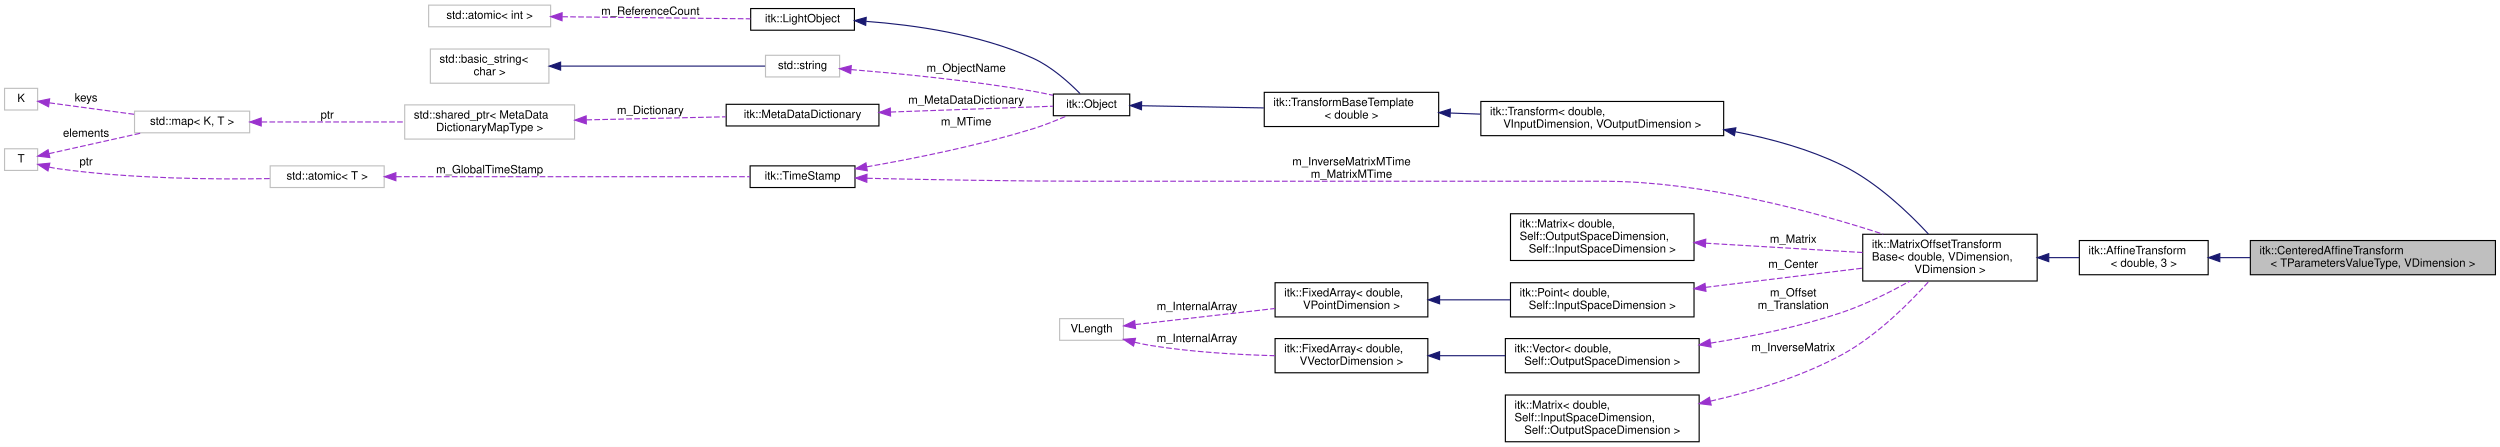
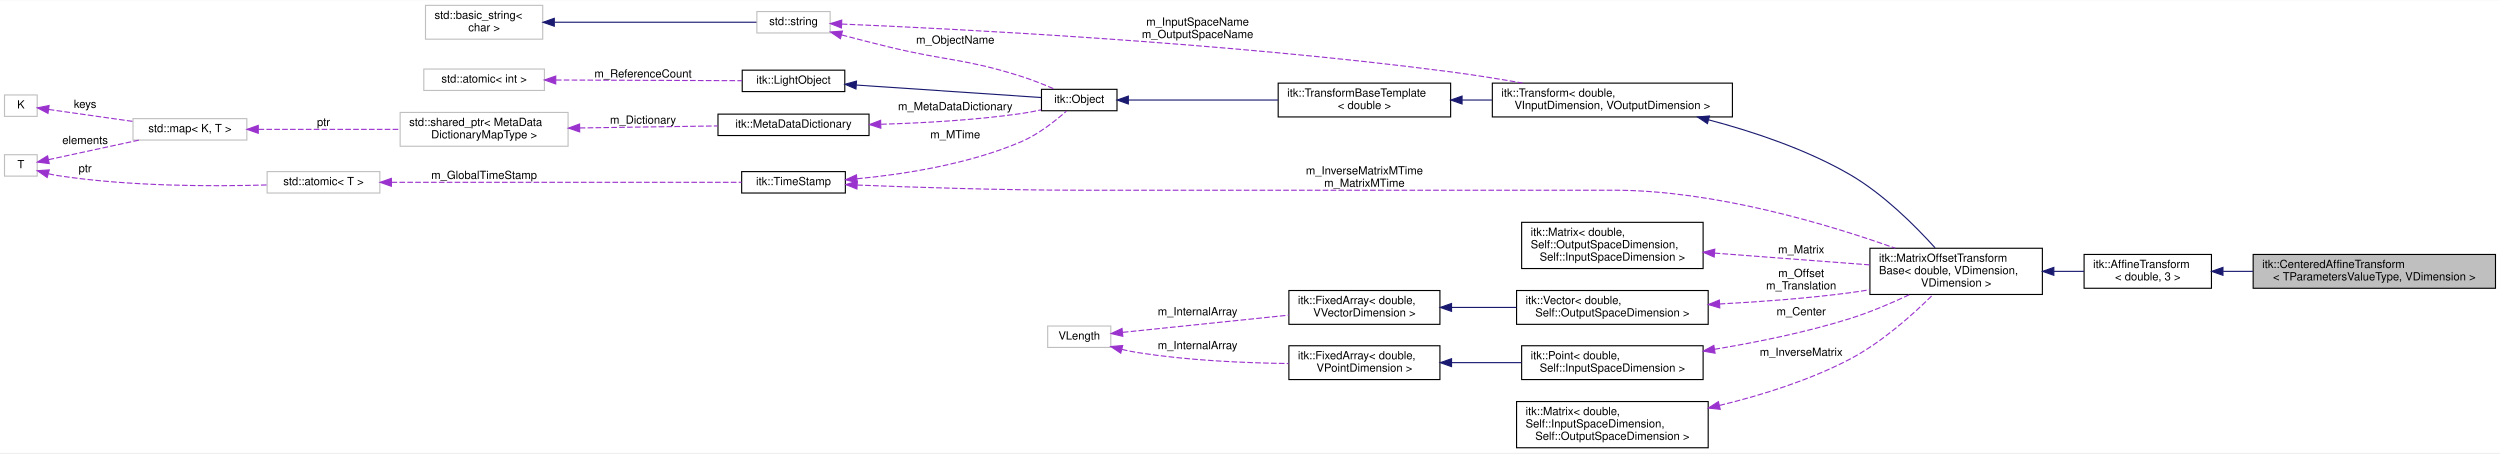
- <svg xmlns="http://www.w3.org/2000/svg" xmlns:xlink="http://www.w3.org/1999/xlink" width="2193pt" height="392pt" viewBox="0.00 0.00 2193.00 392.00">
-   <g id="graph0" class="graph" transform="scale(1 1) rotate(0) translate(4 388)">
-     <polygon fill="white" stroke="transparent" points="-4,4 -4,-388 2189,-388 2189,4 -4,4" />
+ <svg xmlns="http://www.w3.org/2000/svg" xmlns:xlink="http://www.w3.org/1999/xlink" width="2218pt" height="402pt" viewBox="0.00 0.00 2218.00 401.50">
+   <g id="graph0" class="graph" transform="scale(1 1) rotate(0) translate(4 397.5)">
+     <polygon fill="white" stroke="transparent" points="-4,4 -4,-397.5 2214,-397.5 2214,4 -4,4" />
    <g id="node1" class="node">
      <g id="a_node1">
        <a xlink:title="Affine transformation with a specified center of rotation.">
-           <polygon fill="#bfbfbf" stroke="black" points="1970,-147 1970,-177 2185,-177 2185,-147 1970,-147" />
-           <text text-anchor="start" x="1978" y="-165" font-family="Helvetica,sans-Serif" font-size="10.00">itk::CenteredAffineTransform</text>
-           <text text-anchor="middle" x="2077.5" y="-154" font-family="Helvetica,sans-Serif" font-size="10.00">&lt; TParametersValueType, VDimension &gt;</text>
+           <polygon fill="#bfbfbf" stroke="black" points="1995,-142 1995,-172 2210,-172 2210,-142 1995,-142" />
+           <text text-anchor="start" x="2003" y="-160" font-family="Helvetica,sans-Serif" font-size="10.00">itk::CenteredAffineTransform</text>
+           <text text-anchor="middle" x="2102.5" y="-149" font-family="Helvetica,sans-Serif" font-size="10.00">&lt; TParametersValueType, VDimension &gt;</text>
        </a>
      </g>
    </g>
    <g id="node2" class="node">
      <g id="a_node2">
        <a xlink:href="classitk_1_1AffineTransform.html" target="_top" xlink:title=" ">
-           <polygon fill="white" stroke="black" points="1820,-147 1820,-177 1933,-177 1933,-147 1820,-147" />
-           <text text-anchor="start" x="1828" y="-165" font-family="Helvetica,sans-Serif" font-size="10.00">itk::AffineTransform</text>
-           <text text-anchor="middle" x="1876.5" y="-154" font-family="Helvetica,sans-Serif" font-size="10.00">&lt; double, 3 &gt;</text>
+           <polygon fill="white" stroke="black" points="1845,-142 1845,-172 1958,-172 1958,-142 1845,-142" />
+           <text text-anchor="start" x="1853" y="-160" font-family="Helvetica,sans-Serif" font-size="10.00">itk::AffineTransform</text>
+           <text text-anchor="middle" x="1901.5" y="-149" font-family="Helvetica,sans-Serif" font-size="10.00">&lt; double, 3 &gt;</text>
        </a>
      </g>
    </g>
    <g id="edge1" class="edge">
-       <path fill="none" stroke="midnightblue" d="M1943.39,-162C1951.92,-162 1960.82,-162 1969.8,-162" />
-       <polygon fill="midnightblue" stroke="midnightblue" points="1943.2,-158.5 1933.2,-162 1943.2,-165.5 1943.2,-158.5" />
+       <path fill="none" stroke="midnightblue" d="M1968.39,-157C1976.92,-157 1985.82,-157 1994.8,-157" />
+       <polygon fill="midnightblue" stroke="midnightblue" points="1968.2,-153.5 1958.2,-157 1968.2,-160.5 1968.2,-153.5" />
    </g>
    <g id="node3" class="node">
      <g id="a_node3">
        <a xlink:href="classitk_1_1MatrixOffsetTransformBase.html" target="_top" xlink:title=" ">
-           <polygon fill="white" stroke="black" points="1630,-141.5 1630,-182.5 1783,-182.5 1783,-141.5 1630,-141.5" />
-           <text text-anchor="start" x="1638" y="-170.5" font-family="Helvetica,sans-Serif" font-size="10.00">itk::MatrixOffsetTransform</text>
-           <text text-anchor="start" x="1638" y="-159.5" font-family="Helvetica,sans-Serif" font-size="10.00">Base&lt; double, VDimension,</text>
-           <text text-anchor="middle" x="1706.5" y="-148.5" font-family="Helvetica,sans-Serif" font-size="10.00"> VDimension &gt;</text>
+           <polygon fill="white" stroke="black" points="1655,-136.5 1655,-177.5 1808,-177.5 1808,-136.5 1655,-136.5" />
+           <text text-anchor="start" x="1663" y="-165.5" font-family="Helvetica,sans-Serif" font-size="10.00">itk::MatrixOffsetTransform</text>
+           <text text-anchor="start" x="1663" y="-154.5" font-family="Helvetica,sans-Serif" font-size="10.00">Base&lt; double, VDimension,</text>
+           <text text-anchor="middle" x="1731.5" y="-143.5" font-family="Helvetica,sans-Serif" font-size="10.00"> VDimension &gt;</text>
        </a>
      </g>
    </g>
    <g id="edge2" class="edge">
-       <path fill="none" stroke="midnightblue" d="M1793.32,-162C1802.35,-162 1811.34,-162 1819.89,-162" />
-       <polygon fill="midnightblue" stroke="midnightblue" points="1793.15,-158.5 1783.15,-162 1793.15,-165.5 1793.15,-158.5" />
+       <path fill="none" stroke="midnightblue" d="M1818.32,-157C1827.35,-157 1836.34,-157 1844.89,-157" />
+       <polygon fill="midnightblue" stroke="midnightblue" points="1818.15,-153.5 1808.15,-157 1818.15,-160.5 1818.15,-153.5" />
    </g>
    <g id="node4" class="node">
      <g id="a_node4">
        <a xlink:href="classitk_1_1Transform.html" target="_top" xlink:title=" ">
-           <polygon fill="white" stroke="black" points="1295,-269 1295,-299 1508,-299 1508,-269 1295,-269" />
-           <text text-anchor="start" x="1303" y="-287" font-family="Helvetica,sans-Serif" font-size="10.00">itk::Transform&lt; double,</text>
-           <text text-anchor="middle" x="1401.5" y="-276" font-family="Helvetica,sans-Serif" font-size="10.00"> VInputDimension, VOutputDimension &gt;</text>
+           <polygon fill="white" stroke="black" points="1320,-294 1320,-324 1533,-324 1533,-294 1320,-294" />
+           <text text-anchor="start" x="1328" y="-312" font-family="Helvetica,sans-Serif" font-size="10.00">itk::Transform&lt; double,</text>
+           <text text-anchor="middle" x="1426.5" y="-301" font-family="Helvetica,sans-Serif" font-size="10.00"> VInputDimension, VOutputDimension &gt;</text>
        </a>
      </g>
    </g>
    <g id="edge3" class="edge">
-       <path fill="none" stroke="midnightblue" d="M1518.37,-272.38C1549.83,-266.31 1583.14,-257.07 1612,-243 1642.12,-228.32 1670.25,-201.45 1687.63,-182.7" />
-       <polygon fill="midnightblue" stroke="midnightblue" points="1517.44,-268.99 1508.23,-274.24 1518.7,-275.88 1517.44,-268.99" />
+       <path fill="none" stroke="midnightblue" d="M1511.95,-291.41C1551.61,-280.94 1598.51,-265.27 1637,-243 1666.97,-225.66 1695.35,-197.24 1712.81,-177.86" />
+       <polygon fill="midnightblue" stroke="midnightblue" points="1510.85,-288.08 1502.04,-293.96 1512.59,-294.86 1510.85,-288.08" />
    </g>
    <g id="node5" class="node">
      <g id="a_node5">
        <a xlink:href="classitk_1_1TransformBaseTemplate.html" target="_top" xlink:title=" ">
-           <polygon fill="white" stroke="black" points="1105,-277 1105,-307 1258,-307 1258,-277 1105,-277" />
-           <text text-anchor="start" x="1113" y="-295" font-family="Helvetica,sans-Serif" font-size="10.00">itk::TransformBaseTemplate</text>
-           <text text-anchor="middle" x="1181.5" y="-284" font-family="Helvetica,sans-Serif" font-size="10.00">&lt; double &gt;</text>
+           <polygon fill="white" stroke="black" points="1130,-294 1130,-324 1283,-324 1283,-294 1130,-294" />
+           <text text-anchor="start" x="1138" y="-312" font-family="Helvetica,sans-Serif" font-size="10.00">itk::TransformBaseTemplate</text>
+           <text text-anchor="middle" x="1206.5" y="-301" font-family="Helvetica,sans-Serif" font-size="10.00">&lt; double &gt;</text>
        </a>
      </g>
    </g>
    <g id="edge4" class="edge">
-       <path fill="none" stroke="midnightblue" d="M1268.22,-288.85C1276.9,-288.54 1285.79,-288.21 1294.65,-287.88" />
-       <polygon fill="midnightblue" stroke="midnightblue" points="1268,-285.36 1258.13,-289.22 1268.26,-292.36 1268,-285.36" />
+       <path fill="none" stroke="midnightblue" d="M1293.22,-309C1301.9,-309 1310.79,-309 1319.65,-309" />
+       <polygon fill="midnightblue" stroke="midnightblue" points="1293.13,-305.5 1283.13,-309 1293.13,-312.5 1293.13,-305.5" />
    </g>
    <g id="node6" class="node">
      <g id="a_node6">
        <a xlink:href="classitk_1_1Object.html" target="_top" xlink:title="Base class for most ITK classes.">
-           <polygon fill="white" stroke="black" points="920,-286.5 920,-305.5 987,-305.5 987,-286.5 920,-286.5" />
-           <text text-anchor="middle" x="953.5" y="-293.5" font-family="Helvetica,sans-Serif" font-size="10.00">itk::Object</text>
+           <polygon fill="white" stroke="black" points="920,-299.5 920,-318.5 987,-318.5 987,-299.5 920,-299.5" />
+           <text text-anchor="middle" x="953.5" y="-306.5" font-family="Helvetica,sans-Serif" font-size="10.00">itk::Object</text>
        </a>
      </g>
    </g>
    <g id="edge5" class="edge">
-       <path fill="none" stroke="midnightblue" d="M997.56,-295.24C1027.76,-294.7 1068.94,-293.97 1104.58,-293.34" />
-       <polygon fill="midnightblue" stroke="midnightblue" points="997.3,-291.74 987.36,-295.42 997.42,-298.74 997.3,-291.74" />
+       <path fill="none" stroke="midnightblue" d="M997.28,-309C1033.53,-309 1086.38,-309 1129.76,-309" />
+       <polygon fill="midnightblue" stroke="midnightblue" points="997.06,-305.5 987.06,-309 997.06,-312.5 997.06,-305.5" />
    </g>
    <g id="node7" class="node">
      <g id="a_node7">
        <a xlink:href="classitk_1_1LightObject.html" target="_top" xlink:title="Light weight base class for most itk classes.">
-           <polygon fill="white" stroke="black" points="654.5,-361.5 654.5,-380.5 745.5,-380.5 745.5,-361.5 654.5,-361.5" />
-           <text text-anchor="middle" x="700" y="-368.5" font-family="Helvetica,sans-Serif" font-size="10.00">itk::LightObject</text>
+           <polygon fill="white" stroke="black" points="654.5,-316.5 654.5,-335.5 745.5,-335.5 745.5,-316.5 654.5,-316.5" />
+           <text text-anchor="middle" x="700" y="-323.5" font-family="Helvetica,sans-Serif" font-size="10.00">itk::LightObject</text>
        </a>
      </g>
    </g>
    <g id="edge6" class="edge">
-       <path fill="none" stroke="midnightblue" d="M755.85,-369.25C797.55,-366.17 855.48,-358.04 902,-337 918.46,-329.55 934.07,-315.4 943.47,-305.83" />
-       <polygon fill="midnightblue" stroke="midnightblue" points="755.36,-365.77 745.62,-369.93 755.83,-372.76 755.36,-365.77" />
+       <path fill="none" stroke="midnightblue" d="M755.69,-322.3C805.77,-318.92 878.25,-314.02 919.84,-311.21" />
+       <polygon fill="midnightblue" stroke="midnightblue" points="755.41,-318.81 745.67,-322.98 755.89,-325.8 755.41,-318.81" />
    </g>
    <g id="node8" class="node">
      <g id="a_node8">
        <a xlink:title=" ">
-           <polygon fill="white" stroke="#bfbfbf" points="372,-364.5 372,-383.5 479,-383.5 479,-364.5 372,-364.5" />
-           <text text-anchor="middle" x="425.5" y="-371.5" font-family="Helvetica,sans-Serif" font-size="10.00">std::atomic&lt; int &gt;</text>
+           <polygon fill="white" stroke="#bfbfbf" points="372,-317.5 372,-336.5 479,-336.5 479,-317.5 372,-317.5" />
+           <text text-anchor="middle" x="425.5" y="-324.5" font-family="Helvetica,sans-Serif" font-size="10.00">std::atomic&lt; int &gt;</text>
        </a>
      </g>
    </g>
    <g id="edge7" class="edge">
-       <path fill="none" stroke="#9a32cd" stroke-dasharray="5,2" d="M489.18,-373.31C539.64,-372.75 609.33,-371.99 654.29,-371.49" />
-       <polygon fill="#9a32cd" stroke="#9a32cd" points="489,-369.81 479.04,-373.42 489.08,-376.81 489,-369.81" />
-       <text text-anchor="middle" x="566.5" y="-375" font-family="Helvetica,sans-Serif" font-size="10.00"> m_ReferenceCount</text>
+       <path fill="none" stroke="#9a32cd" stroke-dasharray="5,2" d="M489.18,-326.77C539.64,-326.58 609.33,-326.33 654.29,-326.16" />
+       <polygon fill="#9a32cd" stroke="#9a32cd" points="489.03,-323.27 479.04,-326.81 489.05,-330.27 489.03,-323.27" />
+       <text text-anchor="middle" x="566.5" y="-329" font-family="Helvetica,sans-Serif" font-size="10.00"> m_ReferenceCount</text>
    </g>
    <g id="node9" class="node">
      <g id="a_node9">
        <a xlink:title="STL class.">
-           <polygon fill="white" stroke="#bfbfbf" points="667.5,-320.5 667.5,-339.5 732.5,-339.5 732.5,-320.5 667.5,-320.5" />
-           <text text-anchor="middle" x="700" y="-327.5" font-family="Helvetica,sans-Serif" font-size="10.00">std::string</text>
-         </a>
-       </g>
+           <polygon fill="white" stroke="#bfbfbf" points="667.5,-368.5 667.5,-387.5 732.5,-387.5 732.5,-368.5 667.5,-368.5" />
+           <text text-anchor="middle" x="700" y="-375.5" font-family="Helvetica,sans-Serif" font-size="10.00">std::string</text>
+         </a>
+       </g>
+     </g>
+     <g id="edge18" class="edge">
+       <path fill="none" stroke="#9a32cd" stroke-dasharray="5,2" d="M742.82,-376.41C838.69,-372.41 1081.56,-360.34 1283,-334 1303.8,-331.28 1326.19,-327.68 1346.92,-324.05" />
+       <polygon fill="#9a32cd" stroke="#9a32cd" points="742.52,-372.92 732.67,-376.82 742.8,-379.91 742.52,-372.92" />
+       <text text-anchor="middle" x="1058.5" y="-375" font-family="Helvetica,sans-Serif" font-size="10.00"> m_InputSpaceName</text>
+       <text text-anchor="middle" x="1058.5" y="-364" font-family="Helvetica,sans-Serif" font-size="10.00">m_OutputSpaceName</text>
    </g>
    <g id="edge8" class="edge">
-       <path fill="none" stroke="#9a32cd" stroke-dasharray="5,2" d="M742.61,-326.96C783.41,-323.63 847.27,-317.46 902,-308 907.77,-307 913.87,-305.74 919.75,-304.41" />
-       <polygon fill="#9a32cd" stroke="#9a32cd" points="742.19,-323.49 732.5,-327.77 742.75,-330.46 742.19,-323.49" />
-       <text text-anchor="middle" x="843.5" y="-325" font-family="Helvetica,sans-Serif" font-size="10.00"> m_ObjectName</text>
+       <path fill="none" stroke="#9a32cd" stroke-dasharray="5,2" d="M742.78,-366.73C756.23,-363.19 771.22,-359.33 785,-356 836.77,-343.47 851.21,-346.07 902,-330 911.96,-326.85 922.68,-322.53 931.68,-318.63" />
+       <polygon fill="#9a32cd" stroke="#9a32cd" points="741.61,-363.42 732.84,-369.36 743.4,-370.18 741.61,-363.42" />
+       <text text-anchor="middle" x="843.5" y="-359" font-family="Helvetica,sans-Serif" font-size="10.00"> m_ObjectName</text>
    </g>
    <g id="node10" class="node">
      <g id="a_node10">
        <a xlink:title="STL class.">
-           <polygon fill="white" stroke="#bfbfbf" points="373.5,-315 373.5,-345 477.5,-345 477.5,-315 373.5,-315" />
-           <text text-anchor="start" x="381.5" y="-333" font-family="Helvetica,sans-Serif" font-size="10.00">std::basic_string&lt;</text>
-           <text text-anchor="middle" x="425.5" y="-322" font-family="Helvetica,sans-Serif" font-size="10.00"> char &gt;</text>
+           <polygon fill="white" stroke="#bfbfbf" points="373.5,-363 373.5,-393 477.5,-393 477.5,-363 373.5,-363" />
+           <text text-anchor="start" x="381.5" y="-381" font-family="Helvetica,sans-Serif" font-size="10.00">std::basic_string&lt;</text>
+           <text text-anchor="middle" x="425.5" y="-370" font-family="Helvetica,sans-Serif" font-size="10.00"> char &gt;</text>
        </a>
      </g>
    </g>
    <g id="edge9" class="edge">
-       <path fill="none" stroke="midnightblue" d="M487.85,-330C543.49,-330 623.3,-330 667.14,-330" />
-       <polygon fill="midnightblue" stroke="midnightblue" points="487.76,-326.5 477.76,-330 487.76,-333.5 487.76,-326.5" />
+       <path fill="none" stroke="midnightblue" d="M487.85,-378C543.49,-378 623.3,-378 667.14,-378" />
+       <polygon fill="midnightblue" stroke="midnightblue" points="487.76,-374.5 477.76,-378 487.76,-381.5 487.76,-374.5" />
    </g>
    <g id="node11" class="node">
      <g id="a_node11">
        <a xlink:href="classitk_1_1MetaDataDictionary.html" target="_top" xlink:title="Provides a mechanism for storing a collection of arbitrary data types.">
          <polygon fill="white" stroke="black" points="633,-277.5 633,-296.5 767,-296.5 767,-277.5 633,-277.5" />
          <text text-anchor="middle" x="700" y="-284.5" font-family="Helvetica,sans-Serif" font-size="10.00">itk::MetaDataDictionary</text>
        </a>
      </g>
    </g>
    <g id="edge10" class="edge">
-       <path fill="none" stroke="#9a32cd" stroke-dasharray="5,2" d="M777.08,-289.72C824.79,-291.43 883.88,-293.54 919.85,-294.83" />
-       <polygon fill="#9a32cd" stroke="#9a32cd" points="777.2,-286.22 767.08,-289.36 776.95,-293.22 777.2,-286.22" />
-       <text text-anchor="middle" x="843.5" y="-297" font-family="Helvetica,sans-Serif" font-size="10.00"> m_MetaDataDictionary</text>
+       <path fill="none" stroke="#9a32cd" stroke-dasharray="5,2" d="M777.75,-287.52C815.36,-288.61 861.21,-291.19 902,-297 907.8,-297.83 913.91,-299.01 919.8,-300.31" />
+       <polygon fill="#9a32cd" stroke="#9a32cd" points="777.47,-284.01 767.38,-287.25 777.28,-291.01 777.47,-284.01" />
+       <text text-anchor="middle" x="843.5" y="-300" font-family="Helvetica,sans-Serif" font-size="10.00"> m_MetaDataDictionary</text>
    </g>
    <g id="node12" class="node">
      <g id="a_node12">
        <a xlink:title=" ">
-           <polygon fill="white" stroke="#bfbfbf" points="351,-266 351,-296 500,-296 500,-266 351,-266" />
-           <text text-anchor="start" x="359" y="-284" font-family="Helvetica,sans-Serif" font-size="10.00">std::shared_ptr&lt; MetaData</text>
-           <text text-anchor="middle" x="425.5" y="-273" font-family="Helvetica,sans-Serif" font-size="10.00">DictionaryMapType &gt;</text>
+           <polygon fill="white" stroke="#bfbfbf" points="351,-268 351,-298 500,-298 500,-268 351,-268" />
+           <text text-anchor="start" x="359" y="-286" font-family="Helvetica,sans-Serif" font-size="10.00">std::shared_ptr&lt; MetaData</text>
+           <text text-anchor="middle" x="425.5" y="-275" font-family="Helvetica,sans-Serif" font-size="10.00">DictionaryMapType &gt;</text>
        </a>
      </g>
    </g>
    <g id="edge11" class="edge">
-       <path fill="none" stroke="#9a32cd" stroke-dasharray="5,2" d="M510.34,-282.85C549.65,-283.71 595.82,-284.73 632.65,-285.54" />
-       <polygon fill="#9a32cd" stroke="#9a32cd" points="510.32,-279.34 500.24,-282.62 510.16,-286.34 510.32,-279.34" />
+       <path fill="none" stroke="#9a32cd" stroke-dasharray="5,2" d="M510.34,-284.23C549.65,-284.81 595.82,-285.49 632.65,-286.03" />
+       <polygon fill="#9a32cd" stroke="#9a32cd" points="510.29,-280.73 500.24,-284.08 510.19,-287.73 510.29,-280.73" />
      <text text-anchor="middle" x="566.5" y="-288" font-family="Helvetica,sans-Serif" font-size="10.00"> m_Dictionary</text>
    </g>
    <g id="node13" class="node">
      <g id="a_node13">
        <a xlink:title="STL class.">
-           <polygon fill="white" stroke="#bfbfbf" points="114,-271.5 114,-290.5 215,-290.5 215,-271.5 114,-271.5" />
-           <text text-anchor="middle" x="164.5" y="-278.5" font-family="Helvetica,sans-Serif" font-size="10.00">std::map&lt; K, T &gt;</text>
+           <polygon fill="white" stroke="#bfbfbf" points="114,-273.5 114,-292.5 215,-292.5 215,-273.5 114,-273.5" />
+           <text text-anchor="middle" x="164.5" y="-280.5" font-family="Helvetica,sans-Serif" font-size="10.00">std::map&lt; K, T &gt;</text>
        </a>
      </g>
    </g>
    <g id="edge12" class="edge">
-       <path fill="none" stroke="#9a32cd" stroke-dasharray="5,2" d="M225.34,-281C262.61,-281 310.86,-281 350.52,-281" />
-       <polygon fill="#9a32cd" stroke="#9a32cd" points="225.13,-277.5 215.13,-281 225.13,-284.5 225.13,-277.5" />
-       <text text-anchor="middle" x="283" y="-284" font-family="Helvetica,sans-Serif" font-size="10.00"> ptr</text>
+       <path fill="none" stroke="#9a32cd" stroke-dasharray="5,2" d="M225.34,-283C262.61,-283 310.86,-283 350.52,-283" />
+       <polygon fill="#9a32cd" stroke="#9a32cd" points="225.13,-279.5 215.13,-283 225.13,-286.5 225.13,-279.5" />
+       <text text-anchor="middle" x="283" y="-286" font-family="Helvetica,sans-Serif" font-size="10.00"> ptr</text>
    </g>
    <g id="node14" class="node">
      <g id="a_node14">
        <a xlink:title=" ">
-           <polygon fill="white" stroke="#bfbfbf" points="0,-291.5 0,-310.5 29,-310.5 29,-291.5 0,-291.5" />
-           <text text-anchor="middle" x="14.5" y="-298.5" font-family="Helvetica,sans-Serif" font-size="10.00">K</text>
+           <polygon fill="white" stroke="#bfbfbf" points="0,-294.5 0,-313.5 29,-313.5 29,-294.5 0,-294.5" />
+           <text text-anchor="middle" x="14.5" y="-301.5" font-family="Helvetica,sans-Serif" font-size="10.00">K</text>
        </a>
      </g>
    </g>
    <g id="edge13" class="edge">
-       <path fill="none" stroke="#9a32cd" stroke-dasharray="5,2" d="M39.24,-297.79C59.28,-295.08 88.63,-291.12 113.78,-287.72" />
-       <polygon fill="#9a32cd" stroke="#9a32cd" points="38.6,-294.35 29.16,-299.15 39.54,-301.28 38.6,-294.35" />
-       <text text-anchor="middle" x="71.5" y="-299" font-family="Helvetica,sans-Serif" font-size="10.00"> keys</text>
+       <path fill="none" stroke="#9a32cd" stroke-dasharray="5,2" d="M39.24,-300.63C59.28,-297.79 88.63,-293.62 113.78,-290.05" />
+       <polygon fill="#9a32cd" stroke="#9a32cd" points="38.57,-297.19 29.16,-302.06 39.55,-304.12 38.57,-297.19" />
+       <text text-anchor="middle" x="71.5" y="-302" font-family="Helvetica,sans-Serif" font-size="10.00"> keys</text>
    </g>
    <g id="node15" class="node">
      <g id="a_node15">
        <a xlink:title=" ">
-           <polygon fill="white" stroke="#bfbfbf" points="0,-238.5 0,-257.5 29,-257.5 29,-238.5 0,-238.5" />
-           <text text-anchor="middle" x="14.5" y="-245.5" font-family="Helvetica,sans-Serif" font-size="10.00">T</text>
+           <polygon fill="white" stroke="#bfbfbf" points="0,-241.5 0,-260.5 29,-260.5 29,-241.5 0,-241.5" />
+           <text text-anchor="middle" x="14.5" y="-248.5" font-family="Helvetica,sans-Serif" font-size="10.00">T</text>
        </a>
      </g>
    </g>
    <g id="edge14" class="edge">
-       <path fill="none" stroke="#9a32cd" stroke-dasharray="5,2" d="M38.92,-253.22C60.82,-258.11 94.06,-265.52 120.69,-271.46" />
-       <polygon fill="#9a32cd" stroke="#9a32cd" points="39.68,-249.81 29.16,-251.05 38.16,-256.64 39.68,-249.81" />
-       <text text-anchor="middle" x="71.5" y="-268" font-family="Helvetica,sans-Serif" font-size="10.00"> elements</text>
+       <path fill="none" stroke="#9a32cd" stroke-dasharray="5,2" d="M39.07,-256.1C60.61,-260.75 93.04,-267.77 119.4,-273.46" />
+       <polygon fill="#9a32cd" stroke="#9a32cd" points="39.67,-252.65 29.16,-253.95 38.19,-259.49 39.67,-252.65" />
+       <text text-anchor="middle" x="71.5" y="-270" font-family="Helvetica,sans-Serif" font-size="10.00"> elements</text>
    </g>
    <g id="node17" class="node">
      <g id="a_node17">
        <a xlink:title="STL class.">
-           <polygon fill="white" stroke="#bfbfbf" points="233,-223.5 233,-242.5 333,-242.5 333,-223.5 233,-223.5" />
-           <text text-anchor="middle" x="283" y="-230.5" font-family="Helvetica,sans-Serif" font-size="10.00">std::atomic&lt; T &gt;</text>
+           <polygon fill="white" stroke="#bfbfbf" points="233,-226.5 233,-245.5 333,-245.5 333,-226.5 233,-226.5" />
+           <text text-anchor="middle" x="283" y="-233.5" font-family="Helvetica,sans-Serif" font-size="10.00">std::atomic&lt; T &gt;</text>
        </a>
      </g>
    </g>
    <g id="edge17" class="edge">
-       <path fill="none" stroke="#9a32cd" stroke-dasharray="5,2" d="M39.06,-241.42C41.72,-240.86 44.41,-240.36 47,-240 110.66,-231.08 184.94,-230.48 232.68,-231.35" />
-       <polygon fill="#9a32cd" stroke="#9a32cd" points="38.06,-238.07 29.17,-243.83 39.71,-244.87 38.06,-238.07" />
-       <text text-anchor="middle" x="71.5" y="-243" font-family="Helvetica,sans-Serif" font-size="10.00"> ptr</text>
+       <path fill="none" stroke="#9a32cd" stroke-dasharray="5,2" d="M39.03,-243.58C41.7,-242.95 44.39,-242.4 47,-242 110.54,-232.27 184.85,-232.24 232.62,-233.66" />
+       <polygon fill="#9a32cd" stroke="#9a32cd" points="37.85,-240.27 29.13,-246.29 39.7,-247.03 37.85,-240.27" />
+       <text text-anchor="middle" x="71.5" y="-245" font-family="Helvetica,sans-Serif" font-size="10.00"> ptr</text>
    </g>
    <g id="node16" class="node">
      <g id="a_node16">
        <a xlink:href="classitk_1_1TimeStamp.html" target="_top" xlink:title="Generate a unique, increasing time value.">
-           <polygon fill="white" stroke="black" points="654,-223.5 654,-242.5 746,-242.5 746,-223.5 654,-223.5" />
-           <text text-anchor="middle" x="700" y="-230.5" font-family="Helvetica,sans-Serif" font-size="10.00">itk::TimeStamp</text>
-         </a>
-       </g>
-     </g>
-     <g id="edge25" class="edge">
-       <path fill="none" stroke="#9a32cd" stroke-dasharray="5,2" d="M756.57,-231.61C807.53,-230.45 885.09,-229 952.5,-229 952.5,-229 952.5,-229 1402.5,-229 1489.64,-229 1587.63,-202.25 1647.97,-182.56" />
-       <polygon fill="#9a32cd" stroke="#9a32cd" points="756.35,-228.11 746.43,-231.84 756.51,-235.11 756.35,-228.11" />
-       <text text-anchor="middle" x="1181.5" y="-243" font-family="Helvetica,sans-Serif" font-size="10.00"> m_InverseMatrixMTime</text>
-       <text text-anchor="middle" x="1181.5" y="-232" font-family="Helvetica,sans-Serif" font-size="10.00">m_MatrixMTime</text>
+           <polygon fill="white" stroke="black" points="654,-226.5 654,-245.5 746,-245.5 746,-226.5 654,-226.5" />
+           <text text-anchor="middle" x="700" y="-233.5" font-family="Helvetica,sans-Serif" font-size="10.00">itk::TimeStamp</text>
+         </a>
+       </g>
+     </g>
+     <g id="edge26" class="edge">
+       <path fill="none" stroke="#9a32cd" stroke-dasharray="5,2" d="M756.56,-233.57C807.52,-231.55 885.07,-229 952.5,-229 952.5,-229 952.5,-229 1427.5,-229 1517.12,-229 1617.71,-198.82 1677.49,-177.54" />
+       <polygon fill="#9a32cd" stroke="#9a32cd" points="756.27,-230.07 746.42,-233.98 756.56,-237.07 756.27,-230.07" />
+       <text text-anchor="middle" x="1206.5" y="-243" font-family="Helvetica,sans-Serif" font-size="10.00"> m_InverseMatrixMTime</text>
+       <text text-anchor="middle" x="1206.5" y="-232" font-family="Helvetica,sans-Serif" font-size="10.00">m_MatrixMTime</text>
    </g>
    <g id="edge15" class="edge">
-       <path fill="none" stroke="#9a32cd" stroke-dasharray="5,2" d="M756.33,-241.67C797.11,-248.76 853.65,-260.04 902,-275 911.98,-278.09 922.71,-282.4 931.7,-286.31" />
-       <polygon fill="#9a32cd" stroke="#9a32cd" points="756.77,-238.2 746.32,-239.96 755.59,-245.1 756.77,-238.2" />
-       <text text-anchor="middle" x="843.5" y="-278" font-family="Helvetica,sans-Serif" font-size="10.00"> m_MTime</text>
+       <path fill="none" stroke="#9a32cd" stroke-dasharray="5,2" d="M756.37,-239.15C797.86,-243.1 855.29,-251.99 902,-272 917.39,-278.59 932.53,-290.64 942.16,-299.2" />
+       <polygon fill="#9a32cd" stroke="#9a32cd" points="756.45,-235.65 746.18,-238.25 755.84,-242.62 756.45,-235.65" />
+       <text text-anchor="middle" x="843.5" y="-275" font-family="Helvetica,sans-Serif" font-size="10.00"> m_MTime</text>
    </g>
    <g id="edge16" class="edge">
-       <path fill="none" stroke="#9a32cd" stroke-dasharray="5,2" d="M343.37,-233C427.26,-233 578.65,-233 653.94,-233" />
-       <polygon fill="#9a32cd" stroke="#9a32cd" points="343.24,-229.5 333.24,-233 343.24,-236.5 343.24,-229.5" />
-       <text text-anchor="middle" x="425.5" y="-236" font-family="Helvetica,sans-Serif" font-size="10.00"> m_GlobalTimeStamp</text>
+       <path fill="none" stroke="#9a32cd" stroke-dasharray="5,2" d="M343.37,-236C427.26,-236 578.65,-236 653.94,-236" />
+       <polygon fill="#9a32cd" stroke="#9a32cd" points="343.24,-232.5 333.24,-236 343.24,-239.5 343.24,-232.5" />
+       <text text-anchor="middle" x="425.5" y="-239" font-family="Helvetica,sans-Serif" font-size="10.00"> m_GlobalTimeStamp</text>
    </g>
    <g id="node18" class="node">
      <g id="a_node18">
        <a xlink:href="classitk_1_1Matrix.html" target="_top" xlink:title=" ">
-           <polygon fill="white" stroke="black" points="1321,-159.5 1321,-200.5 1482,-200.5 1482,-159.5 1321,-159.5" />
-           <text text-anchor="start" x="1329" y="-188.5" font-family="Helvetica,sans-Serif" font-size="10.00">itk::Matrix&lt; double,</text>
-           <text text-anchor="start" x="1329" y="-177.5" font-family="Helvetica,sans-Serif" font-size="10.00"> Self::OutputSpaceDimension,</text>
-           <text text-anchor="middle" x="1401.5" y="-166.5" font-family="Helvetica,sans-Serif" font-size="10.00"> Self::InputSpaceDimension &gt;</text>
-         </a>
-       </g>
-     </g>
-     <g id="edge18" class="edge">
-       <path fill="none" stroke="#9a32cd" stroke-dasharray="5,2" d="M1492.18,-174.67C1535.96,-172.07 1588.06,-168.98 1629.81,-166.5" />
-       <polygon fill="#9a32cd" stroke="#9a32cd" points="1491.88,-171.18 1482.11,-175.27 1492.3,-178.17 1491.88,-171.18" />
-       <text text-anchor="middle" x="1569" y="-175" font-family="Helvetica,sans-Serif" font-size="10.00"> m_Matrix</text>
+           <polygon fill="white" stroke="black" points="1346,-159.5 1346,-200.5 1507,-200.5 1507,-159.5 1346,-159.5" />
+           <text text-anchor="start" x="1354" y="-188.5" font-family="Helvetica,sans-Serif" font-size="10.00">itk::Matrix&lt; double,</text>
+           <text text-anchor="start" x="1354" y="-177.5" font-family="Helvetica,sans-Serif" font-size="10.00"> Self::OutputSpaceDimension,</text>
+           <text text-anchor="middle" x="1426.5" y="-166.5" font-family="Helvetica,sans-Serif" font-size="10.00"> Self::InputSpaceDimension &gt;</text>
+         </a>
+       </g>
+     </g>
+     <g id="edge19" class="edge">
+       <path fill="none" stroke="#9a32cd" stroke-dasharray="5,2" d="M1517.18,-173.19C1560.96,-169.87 1613.06,-165.91 1654.81,-162.75" />
+       <polygon fill="#9a32cd" stroke="#9a32cd" points="1516.82,-169.71 1507.11,-173.96 1517.35,-176.69 1516.82,-169.71" />
+       <text text-anchor="middle" x="1594" y="-173" font-family="Helvetica,sans-Serif" font-size="10.00"> m_Matrix</text>
    </g>
    <g id="node19" class="node">
      <g id="a_node19">
        <a xlink:href="classitk_1_1Point.html" target="_top" xlink:title=" ">
-           <polygon fill="white" stroke="black" points="1321,-110 1321,-140 1482,-140 1482,-110 1321,-110" />
-           <text text-anchor="start" x="1329" y="-128" font-family="Helvetica,sans-Serif" font-size="10.00">itk::Point&lt; double,</text>
-           <text text-anchor="middle" x="1401.5" y="-117" font-family="Helvetica,sans-Serif" font-size="10.00"> Self::InputSpaceDimension &gt;</text>
-         </a>
-       </g>
-     </g>
-     <g id="edge19" class="edge">
-       <path fill="none" stroke="#9a32cd" stroke-dasharray="5,2" d="M1492.18,-135.95C1535.96,-141.3 1588.06,-147.66 1629.81,-152.76" />
-       <polygon fill="#9a32cd" stroke="#9a32cd" points="1492.46,-132.46 1482.11,-134.72 1491.61,-139.41 1492.46,-132.46" />
-       <text text-anchor="middle" x="1569" y="-153" font-family="Helvetica,sans-Serif" font-size="10.00"> m_Center</text>
+           <polygon fill="white" stroke="black" points="1346,-61 1346,-91 1507,-91 1507,-61 1346,-61" />
+           <text text-anchor="start" x="1354" y="-79" font-family="Helvetica,sans-Serif" font-size="10.00">itk::Point&lt; double,</text>
+           <text text-anchor="middle" x="1426.5" y="-68" font-family="Helvetica,sans-Serif" font-size="10.00"> Self::InputSpaceDimension &gt;</text>
+         </a>
+       </g>
+     </g>
+     <g id="edge20" class="edge">
+       <path fill="none" stroke="#9a32cd" stroke-dasharray="5,2" d="M1517.08,-87.86C1554.63,-94.07 1598.43,-102.94 1637,-115 1655,-120.63 1674.13,-128.8 1690.36,-136.44" />
+       <polygon fill="#9a32cd" stroke="#9a32cd" points="1517.61,-84.4 1507.18,-86.26 1516.49,-91.31 1517.61,-84.4" />
+       <text text-anchor="middle" x="1594" y="-118" font-family="Helvetica,sans-Serif" font-size="10.00"> m_Center</text>
    </g>
    <g id="node20" class="node">
      <g id="a_node20">
        <a xlink:href="classitk_1_1FixedArray.html" target="_top" xlink:title=" ">
-           <polygon fill="white" stroke="black" points="1114.5,-110 1114.5,-140 1248.5,-140 1248.5,-110 1114.5,-110" />
-           <text text-anchor="start" x="1122.5" y="-128" font-family="Helvetica,sans-Serif" font-size="10.00">itk::FixedArray&lt; double,</text>
-           <text text-anchor="middle" x="1181.5" y="-117" font-family="Helvetica,sans-Serif" font-size="10.00"> VPointDimension &gt;</text>
-         </a>
-       </g>
-     </g>
-     <g id="edge20" class="edge">
-       <path fill="none" stroke="midnightblue" d="M1259.07,-125C1279.03,-125 1300.58,-125 1320.7,-125" />
-       <polygon fill="midnightblue" stroke="midnightblue" points="1258.8,-121.5 1248.8,-125 1258.8,-128.5 1258.8,-121.5" />
+           <polygon fill="white" stroke="black" points="1139.5,-61 1139.5,-91 1273.5,-91 1273.5,-61 1139.5,-61" />
+           <text text-anchor="start" x="1147.5" y="-79" font-family="Helvetica,sans-Serif" font-size="10.00">itk::FixedArray&lt; double,</text>
+           <text text-anchor="middle" x="1206.5" y="-68" font-family="Helvetica,sans-Serif" font-size="10.00"> VPointDimension &gt;</text>
+         </a>
+       </g>
+     </g>
+     <g id="edge21" class="edge">
+       <path fill="none" stroke="midnightblue" d="M1284.07,-76C1304.03,-76 1325.58,-76 1345.7,-76" />
+       <polygon fill="midnightblue" stroke="midnightblue" points="1283.8,-72.5 1273.8,-76 1283.8,-79.5 1283.8,-72.5" />
    </g>
    <g id="node21" class="node">
      <g id="a_node21">
        <a xlink:title=" ">
          <polygon fill="white" stroke="#bfbfbf" points="925.5,-89.5 925.5,-108.5 981.5,-108.5 981.5,-89.5 925.5,-89.5" />
          <text text-anchor="middle" x="953.5" y="-96.5" font-family="Helvetica,sans-Serif" font-size="10.00">VLength</text>
        </a>
      </g>
    </g>
-     <g id="edge21" class="edge">
-       <path fill="none" stroke="#9a32cd" stroke-dasharray="5,2" d="M991.95,-103.31C1025.18,-107.13 1074.5,-112.81 1114.36,-117.39" />
-       <polygon fill="#9a32cd" stroke="#9a32cd" points="992.1,-99.8 981.76,-102.14 991.3,-106.76 992.1,-99.8" />
-       <text text-anchor="middle" x="1046" y="-116" font-family="Helvetica,sans-Serif" font-size="10.00"> m_InternalArray</text>
+     <g id="edge22" class="edge">
+       <path fill="none" stroke="#9a32cd" stroke-dasharray="5,2" d="M991.32,-87.76C995.9,-86.67 1000.53,-85.71 1005,-85 1049.39,-77.94 1099.96,-75.71 1139.2,-75.24" />
+       <polygon fill="#9a32cd" stroke="#9a32cd" points="990.31,-84.41 981.51,-90.3 992.07,-91.19 990.31,-84.41" />
+       <text text-anchor="middle" x="1058.5" y="-88" font-family="Helvetica,sans-Serif" font-size="10.00"> m_InternalArray</text>
    </g>
    <g id="node23" class="node">
      <g id="a_node23">
        <a xlink:href="classitk_1_1FixedArray.html" target="_top" xlink:title=" ">
-           <polygon fill="white" stroke="black" points="1114.5,-61 1114.5,-91 1248.5,-91 1248.5,-61 1114.5,-61" />
-           <text text-anchor="start" x="1122.5" y="-79" font-family="Helvetica,sans-Serif" font-size="10.00">itk::FixedArray&lt; double,</text>
-           <text text-anchor="middle" x="1181.5" y="-68" font-family="Helvetica,sans-Serif" font-size="10.00"> VVectorDimension &gt;</text>
-         </a>
-       </g>
-     </g>
-     <g id="edge24" class="edge">
-       <path fill="none" stroke="#9a32cd" stroke-dasharray="5,2" d="M991.33,-87.79C995.9,-86.7 1000.53,-85.72 1005,-85 1040.84,-79.19 1081.28,-76.83 1114.3,-75.98" />
-       <polygon fill="#9a32cd" stroke="#9a32cd" points="990.31,-84.44 981.51,-90.34 992.07,-91.21 990.31,-84.44" />
-       <text text-anchor="middle" x="1046" y="-88" font-family="Helvetica,sans-Serif" font-size="10.00"> m_InternalArray</text>
+           <polygon fill="white" stroke="black" points="1139.5,-110 1139.5,-140 1273.5,-140 1273.5,-110 1139.5,-110" />
+           <text text-anchor="start" x="1147.5" y="-128" font-family="Helvetica,sans-Serif" font-size="10.00">itk::FixedArray&lt; double,</text>
+           <text text-anchor="middle" x="1206.5" y="-117" font-family="Helvetica,sans-Serif" font-size="10.00"> VVectorDimension &gt;</text>
+         </a>
+       </g>
+     </g>
+     <g id="edge25" class="edge">
+       <path fill="none" stroke="#9a32cd" stroke-dasharray="5,2" d="M992.18,-102.9C1031.07,-106.93 1092.51,-113.3 1139.49,-118.16" />
+       <polygon fill="#9a32cd" stroke="#9a32cd" points="992.15,-99.38 981.84,-101.83 991.43,-106.34 992.15,-99.38" />
+       <text text-anchor="middle" x="1058.5" y="-118" font-family="Helvetica,sans-Serif" font-size="10.00"> m_InternalArray</text>
    </g>
    <g id="node22" class="node">
      <g id="a_node22">
        <a xlink:href="classitk_1_1Vector.html" target="_top" xlink:title=" ">
-           <polygon fill="white" stroke="black" points="1316.5,-61 1316.5,-91 1486.5,-91 1486.5,-61 1316.5,-61" />
-           <text text-anchor="start" x="1324.5" y="-79" font-family="Helvetica,sans-Serif" font-size="10.00">itk::Vector&lt; double,</text>
-           <text text-anchor="middle" x="1401.5" y="-68" font-family="Helvetica,sans-Serif" font-size="10.00"> Self::OutputSpaceDimension &gt;</text>
-         </a>
-       </g>
-     </g>
-     <g id="edge22" class="edge">
-       <path fill="none" stroke="#9a32cd" stroke-dasharray="5,2" d="M1496.69,-87.04C1533.3,-92.89 1575.2,-101.52 1612,-114 1632.56,-120.97 1654.21,-131.83 1671.5,-141.46" />
-       <polygon fill="#9a32cd" stroke="#9a32cd" points="1496.93,-83.54 1486.51,-85.46 1495.86,-90.45 1496.93,-83.54" />
-       <text text-anchor="middle" x="1569" y="-128" font-family="Helvetica,sans-Serif" font-size="10.00"> m_Offset</text>
-       <text text-anchor="middle" x="1569" y="-117" font-family="Helvetica,sans-Serif" font-size="10.00">m_Translation</text>
+           <polygon fill="white" stroke="black" points="1341.5,-110 1341.5,-140 1511.5,-140 1511.5,-110 1341.5,-110" />
+           <text text-anchor="start" x="1349.5" y="-128" font-family="Helvetica,sans-Serif" font-size="10.00">itk::Vector&lt; double,</text>
+           <text text-anchor="middle" x="1426.5" y="-117" font-family="Helvetica,sans-Serif" font-size="10.00"> Self::OutputSpaceDimension &gt;</text>
+         </a>
+       </g>
    </g>
    <g id="edge23" class="edge">
-       <path fill="none" stroke="midnightblue" d="M1258.95,-76C1277.52,-76 1297.47,-76 1316.37,-76" />
-       <polygon fill="midnightblue" stroke="midnightblue" points="1258.8,-72.5 1248.8,-76 1258.8,-79.5 1258.8,-72.5" />
+       <path fill="none" stroke="#9a32cd" stroke-dasharray="5,2" d="M1521.65,-128.06C1557.83,-129.97 1599.44,-133.04 1637,-138 1642.83,-138.77 1648.84,-139.69 1654.87,-140.71" />
+       <polygon fill="#9a32cd" stroke="#9a32cd" points="1521.77,-124.56 1511.6,-127.56 1521.41,-131.56 1521.77,-124.56" />
+       <text text-anchor="middle" x="1594" y="-152" font-family="Helvetica,sans-Serif" font-size="10.00"> m_Offset</text>
+       <text text-anchor="middle" x="1594" y="-141" font-family="Helvetica,sans-Serif" font-size="10.00">m_Translation</text>
+     </g>
+     <g id="edge24" class="edge">
+       <path fill="none" stroke="midnightblue" d="M1283.95,-125C1302.52,-125 1322.47,-125 1341.37,-125" />
+       <polygon fill="midnightblue" stroke="midnightblue" points="1283.8,-121.5 1273.8,-125 1283.8,-128.5 1283.8,-121.5" />
    </g>
    <g id="node24" class="node">
      <g id="a_node24">
        <a xlink:href="classitk_1_1Matrix.html" target="_top" xlink:title=" ">
-           <polygon fill="white" stroke="black" points="1316.5,-0.5 1316.5,-41.5 1486.5,-41.5 1486.5,-0.5 1316.5,-0.5" />
-           <text text-anchor="start" x="1324.5" y="-29.5" font-family="Helvetica,sans-Serif" font-size="10.00">itk::Matrix&lt; double,</text>
-           <text text-anchor="start" x="1324.5" y="-18.5" font-family="Helvetica,sans-Serif" font-size="10.00"> Self::InputSpaceDimension,</text>
-           <text text-anchor="middle" x="1401.5" y="-7.5" font-family="Helvetica,sans-Serif" font-size="10.00"> Self::OutputSpaceDimension &gt;</text>
-         </a>
-       </g>
-     </g>
-     <g id="edge26" class="edge">
-       <path fill="none" stroke="#9a32cd" stroke-dasharray="5,2" d="M1496.44,-36.12C1533.92,-44.66 1576.51,-57.63 1612,-77 1642.43,-93.6 1670.91,-122.09 1688.26,-141.47" />
-       <polygon fill="#9a32cd" stroke="#9a32cd" points="1497.04,-32.67 1486.52,-33.94 1495.53,-39.51 1497.04,-32.67" />
-       <text text-anchor="middle" x="1569" y="-80" font-family="Helvetica,sans-Serif" font-size="10.00"> m_InverseMatrix</text>
+           <polygon fill="white" stroke="black" points="1341.5,-0.5 1341.5,-41.5 1511.5,-41.5 1511.5,-0.5 1341.5,-0.5" />
+           <text text-anchor="start" x="1349.5" y="-29.5" font-family="Helvetica,sans-Serif" font-size="10.00">itk::Matrix&lt; double,</text>
+           <text text-anchor="start" x="1349.5" y="-18.5" font-family="Helvetica,sans-Serif" font-size="10.00"> Self::InputSpaceDimension,</text>
+           <text text-anchor="middle" x="1426.5" y="-7.5" font-family="Helvetica,sans-Serif" font-size="10.00"> Self::OutputSpaceDimension &gt;</text>
+         </a>
+       </g>
+     </g>
+     <g id="edge27" class="edge">
+       <path fill="none" stroke="#9a32cd" stroke-dasharray="5,2" d="M1521.51,-38.04C1558.81,-47.06 1601.25,-60.27 1637,-79 1665.46,-93.91 1693.09,-118.62 1710.84,-136.22" />
+       <polygon fill="#9a32cd" stroke="#9a32cd" points="1522.17,-34.6 1511.64,-35.72 1520.57,-41.41 1522.17,-34.6" />
+       <text text-anchor="middle" x="1594" y="-82" font-family="Helvetica,sans-Serif" font-size="10.00"> m_InverseMatrix</text>
    </g>
  </g>
</svg>
